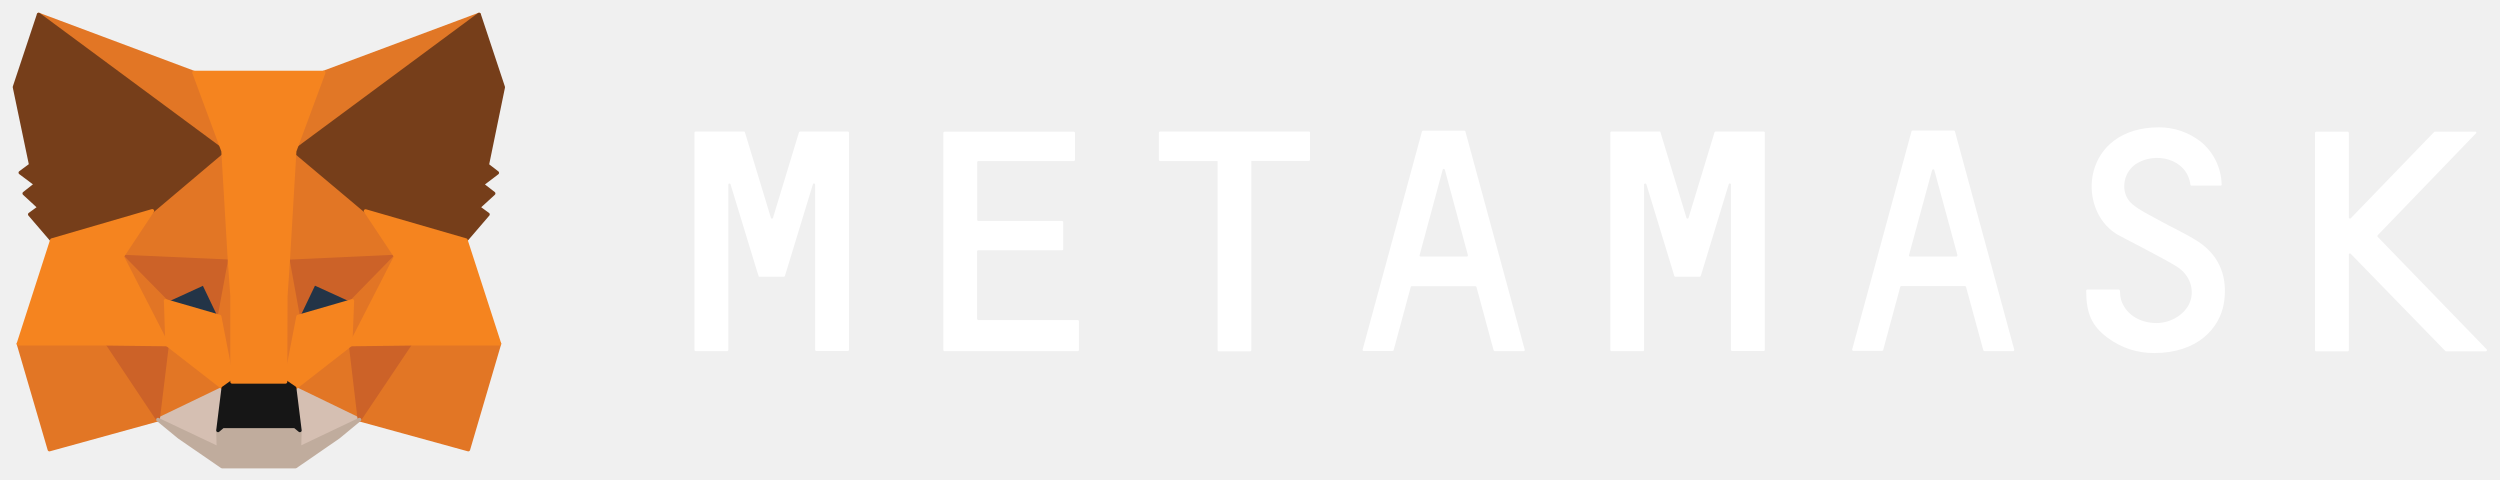
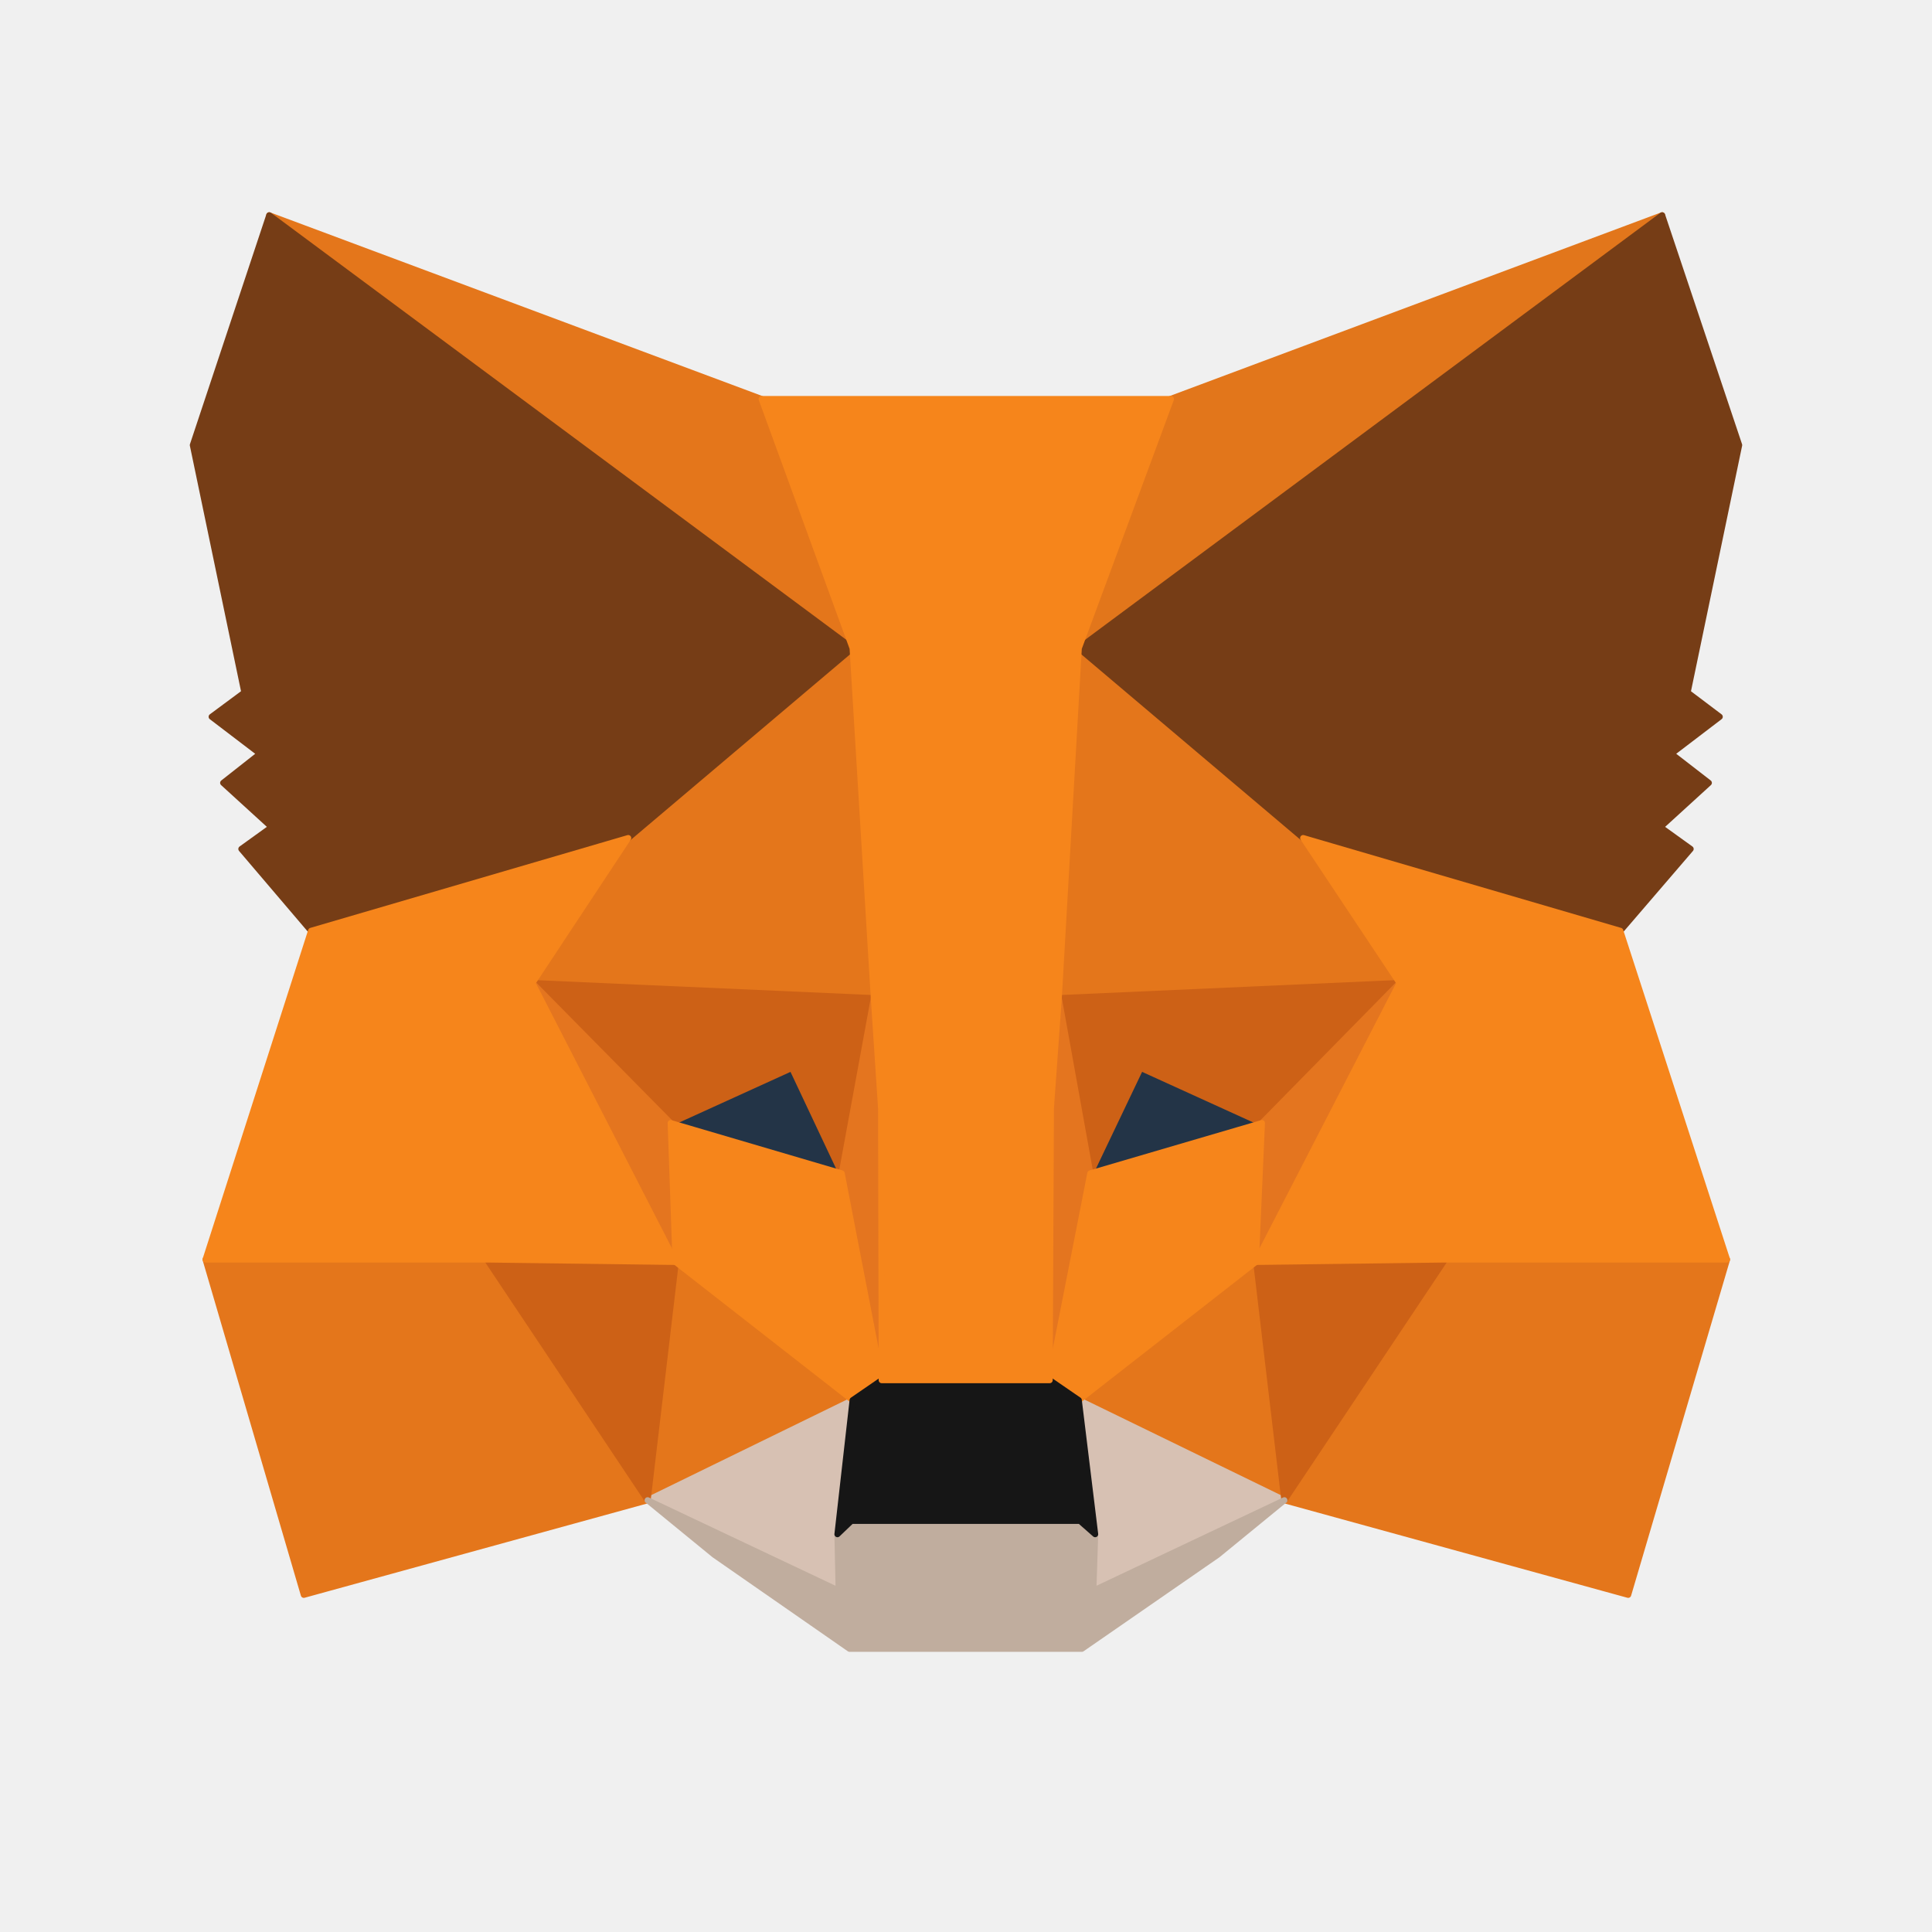
- <svg xmlns="http://www.w3.org/2000/svg" fill="none" viewBox="0 0 172 33">
-   <path fill="#ffffff" d="M151.26 16.64c-.89-.58-1.86-1-2.78-1.52-.6-.33-1.24-.63-1.76-1.06-.88-.72-.7-2.15.22-2.77 1.33-.88 3.52-.39 3.76 1.41 0 .04.04.07.08.07h2c.05 0 .09-.04.07-.1a3.94 3.94 0 00-1.46-2.94 4.66 4.66 0 00-2.84-.97c-5.28 0-5.77 5.59-2.92 7.35.33.2 3.12 1.6 4.1 2.21 1 .61 1.3 1.73.88 2.6-.4.81-1.4 1.37-2.42 1.3-1.1-.06-1.96-.66-2.26-1.59-.05-.17-.08-.5-.08-.63a.09.09 0 00-.08-.08h-2.17c-.03 0-.07.04-.07.08 0 1.56.39 2.43 1.45 3.22 1 .75 2.1 1.07 3.22 1.07 2.97 0 4.5-1.68 4.8-3.41.28-1.7-.22-3.23-1.74-4.24zm-94.2-7.59h-2.02a.09.09 0 00-.07.05l-1.78 5.86a.08.08 0 01-.16 0L51.25 9.1c-.01-.04-.04-.05-.08-.05h-3.31c-.04 0-.08.04-.08.07v14.96c0 .04.04.08.08.08h2.17c.04 0 .08-.04.08-.08V12.7c0-.09.13-.1.15-.02l1.8 5.9.13.4c0 .05.03.06.07.06h1.67c.04 0 .06-.03.07-.05l.13-.42 1.8-5.9c.02-.08.15-.06.15.03v11.37c0 .04.04.08.08.08h2.17c.04 0 .08-.04.08-.08V9.12c0-.03-.04-.07-.08-.07h-1.27zm60.98 0a.09.09 0 00-.08.05l-1.78 5.86a.08.08 0 01-.16 0l-1.78-5.86c0-.04-.03-.05-.07-.05h-3.3c-.04 0-.08.04-.08.07v14.96c0 .04.04.08.08.08h2.17c.03 0 .07-.04.07-.08V12.7c0-.09.13-.1.16-.02l1.8 5.9.12.4c.02.05.04.06.08.06h1.66a.1.1 0 00.08-.05l.13-.42 1.8-5.9c.02-.08.15-.06.15.03v11.37c0 .04.04.08.08.08h2.17c.04 0 .08-.04.08-.08V9.12c0-.03-.04-.07-.08-.07h-3.3zm-27.99 0H79.8c-.03 0-.07.04-.07.07V11c0 .04.04.08.07.08h3.97v13c0 .05.04.09.07.09h2.17c.04 0 .08-.04.08-.08V11.07h3.96c.04 0 .08-.04.08-.08V9.12c0-.03-.02-.07-.08-.07zm12.8 15.11h1.98c.05 0 .09-.06.07-.1l-4.08-15.01c0-.04-.03-.06-.07-.06H97.9a.09.09 0 00-.07.06l-4.08 15c-.02.05.02.1.07.1h1.98c.04 0 .06-.02.08-.05l1.18-4.36c.01-.04.04-.05.08-.05h4.36c.04 0 .07.02.08.05l1.18 4.36c.02.03.06.06.08.06zm-5.18-6.61l1.58-5.85a.08.08 0 01.16 0l1.58 5.85c.02.05-.02.1-.07.1h-3.17c-.06 0-.1-.05-.08-.1zm38.85 6.61h1.98c.05 0 .09-.06.08-.1L134.5 9.04c-.02-.04-.04-.06-.08-.06h-2.83a.09.09 0 00-.08.06l-4.08 15c-.01.05.03.1.08.1h1.97c.04 0 .07-.02.08-.05l1.18-4.36c.02-.04.04-.05.08-.05h4.37c.03 0 .06.02.07.05l1.19 4.36c0 .03.04.06.07.06zm-5.18-6.61l1.59-5.85a.08.08 0 01.15 0l1.59 5.85c0 .05-.03.1-.08.1h-3.17c-.05 0-.1-.05-.08-.1zm-64.12 4.39V17.3c0-.04.03-.08.07-.08h5.78c.04 0 .08-.04.08-.07v-1.87a.09.09 0 00-.08-.08H67.3c-.04 0-.07-.04-.07-.08v-3.96c0-.04.03-.08.07-.08h6.58c.04 0 .08-.04.08-.08V9.14a.09.09 0 00-.08-.08h-8.9a.09.09 0 00-.08.08v14.94c0 .04.04.08.08.08h9.17c.04 0 .08-.04.08-.08V22.1a.09.09 0 00-.08-.08h-6.86c-.04-.01-.06-.04-.06-.09zm103.86 2.09l-7.5-7.74a.08.08 0 010-.1l6.75-7a.07.07 0 00-.06-.13h-2.76c-.03 0-.04.01-.05.03l-5.73 5.93a.08.08 0 01-.13-.05V9.14a.09.09 0 00-.08-.08h-2.17a.09.09 0 00-.08.08v14.95c0 .04.04.08.08.08h2.17c.04 0 .08-.04.08-.08v-6.58c0-.07.09-.1.13-.05l6.5 6.68a.1.1 0 00.04.03h2.77c.05-.01.1-.1.04-.14z" />
-   <path fill="#E17726" stroke="#E17726" stroke-linecap="round" stroke-linejoin="round" stroke-width=".25" d="M32.96 1l-13.14 9.72 2.45-5.73L32.96 1z" />
-   <path fill="#E27625" stroke="#E27625" stroke-linecap="round" stroke-linejoin="round" stroke-width=".25" d="M2.66 1l13.02 9.8L13.35 5 2.66 1zm25.57 22.53l-3.5 5.34 7.49 2.06 2.14-7.28-6.13-.12zm-26.96.12l2.13 7.28 7.47-2.06-3.48-5.34-6.12.12z" />
-   <path fill="#E27625" stroke="#E27625" stroke-linecap="round" stroke-linejoin="round" stroke-width=".25" d="M10.47 14.51l-2.08 3.14 7.4.34-.24-7.97-5.08 4.5zm14.68.01l-5.16-4.6-.17 8.07 7.4-.34-2.07-3.13zM10.87 28.87l4.49-2.16-3.86-3-.63 5.16zm9.4-2.17l4.46 2.17-.6-5.17-3.86 3z" />
-   <path fill="#D5BFB2" stroke="#D5BFB2" stroke-linecap="round" stroke-linejoin="round" stroke-width=".25" d="M24.73 28.87l-4.46-2.16.36 2.9-.04 1.23 4.14-1.97zm-13.86 0l4.16 1.97-.03-1.23.36-2.9-4.49 2.16z" />
-   <path fill="#233447" stroke="#233447" stroke-linecap="round" stroke-linejoin="round" stroke-width=".25" d="M15.1 21.78l-3.7-1.08 2.62-1.2 1.09 2.28zm5.41 0l1.1-2.29 2.63 1.2-3.73 1.1z" />
-   <path fill="#CC6228" stroke="#CC6228" stroke-linecap="round" stroke-linejoin="round" stroke-width=".25" d="M10.87 28.87l.65-5.34-4.13.12 3.48 5.22zm13.23-5.34l.63 5.34 3.5-5.22-4.13-.12zm3.13-5.88l-7.4.34.68 3.8 1.1-2.3 2.63 1.2 2.99-3.04zM11.4 20.7l2.62-1.2 1.09 2.28.69-3.8-7.4-.33 3 3.05z" />
-   <path fill="#E27525" stroke="#E27525" stroke-linecap="round" stroke-linejoin="round" stroke-width=".25" d="M8.4 17.65l3.1 6.05-.1-3-3-3.05zm15.84 3.05l-.12 3 3.1-6.05-2.98 3.05zm-8.44-2.71l-.7 3.8.88 4.48.2-5.91-.38-2.37zm4.02 0l-.36 2.36.18 5.92.87-4.49-.69-3.8z" />
-   <path fill="#F5841F" stroke="#F5841F" stroke-linecap="round" stroke-linejoin="round" stroke-width=".25" d="M20.51 21.78l-.87 4.49.63.44 3.85-3 .12-3.01-3.73 1.08zM11.4 20.7l.1 3 3.86 3 .62-.43-.87-4.49-3.72-1.08z" />
-   <path fill="#C0AC9D" stroke="#C0AC9D" stroke-linecap="round" stroke-linejoin="round" stroke-width=".25" d="M20.6 30.84l.03-1.23-.34-.28h-4.96l-.33.28.03 1.23-4.16-1.97 1.46 1.2 2.95 2.03h5.05l2.96-2.04 1.44-1.19-4.14 1.97z" />
-   <path fill="#161616" stroke="#161616" stroke-linecap="round" stroke-linejoin="round" stroke-width=".25" d="M20.27 26.7l-.63-.43h-3.66l-.62.44-.36 2.9.33-.28h4.96l.34.28-.36-2.9z" />
-   <path fill="#763E1A" stroke="#763E1A" stroke-linecap="round" stroke-linejoin="round" stroke-width=".25" d="M33.52 11.35L34.62 6l-1.66-5-12.7 9.4 4.89 4.11 6.9 2.01 1.52-1.77-.66-.48 1.05-.96-.8-.62 1.05-.8-.7-.54zM1 5.99l1.12 5.36-.72.53 1.07.8-.8.63 1.04.96-.66.48 1.52 1.77 6.9-2 4.89-4.13L2.66 1 1 5.99z" />
-   <path fill="#F5841F" stroke="#F5841F" stroke-linecap="round" stroke-linejoin="round" stroke-width=".25" d="M32.05 16.52l-6.9-2 2.08 3.13-3.1 6.05 4.1-.05h6.13l-2.31-7.13zm-21.58-2.01l-6.9 2.01-2.3 7.13H7.4l4.1.05-3.1-6.05 2.08-3.14zm9.35 3.48l.45-7.6 2-5.4h-8.92l2 5.4.45 7.6.17 2.38v5.9h3.67l.02-5.9.16-2.38z" />
+ <svg xmlns="http://www.w3.org/2000/svg" version="1.1" id="Layer_1" x="0px" y="0px" viewBox="0 0 318.6 318.6" style="enable-background:new 0 0 318.6 318.6;" xml:space="preserve">
+   <style type="text/css">
+ 	.st0{fill:#E2761B;stroke:#E2761B;stroke-linecap:round;stroke-linejoin:round;}
+ 	.st1{fill:#E4761B;stroke:#E4761B;stroke-linecap:round;stroke-linejoin:round;}
+ 	.st2{fill:#D7C1B3;stroke:#D7C1B3;stroke-linecap:round;stroke-linejoin:round;}
+ 	.st3{fill:#233447;stroke:#233447;stroke-linecap:round;stroke-linejoin:round;}
+ 	.st4{fill:#CD6116;stroke:#CD6116;stroke-linecap:round;stroke-linejoin:round;}
+ 	.st5{fill:#E4751F;stroke:#E4751F;stroke-linecap:round;stroke-linejoin:round;}
+ 	.st6{fill:#F6851B;stroke:#F6851B;stroke-linecap:round;stroke-linejoin:round;}
+ 	.st7{fill:#C0AD9E;stroke:#C0AD9E;stroke-linecap:round;stroke-linejoin:round;}
+ 	.st8{fill:#161616;stroke:#161616;stroke-linecap:round;stroke-linejoin:round;}
+ 	.st9{fill:#763D16;stroke:#763D16;stroke-linecap:round;stroke-linejoin:round;}
+ </style>
+   <polygon class="st0" points="274.1,35.5 174.6,109.4 193,65.8 " />
+   <g>
+     <polygon class="st1" points="44.4,35.5 143.1,110.1 125.6,65.8  " />
+     <polygon class="st1" points="238.3,206.8 211.8,247.4 268.5,263 284.8,207.7  " />
+     <polygon class="st1" points="33.9,207.7 50.1,263 106.8,247.4 80.3,206.8  " />
+     <polygon class="st1" points="103.6,138.2 87.8,162.1 144.1,164.6 142.1,104.1  " />
+     <polygon class="st1" points="214.9,138.2 175.9,103.4 174.6,164.6 230.8,162.1  " />
+     <polygon class="st1" points="106.8,247.4 140.6,230.9 111.4,208.1  " />
+     <polygon class="st1" points="177.9,230.9 211.8,247.4 207.1,208.1  " />
+   </g>
+   <g>
+     <polygon class="st2" points="211.8,247.4 177.9,230.9 180.6,253 180.3,262.3  " />
+     <polygon class="st2" points="106.8,247.4 138.3,262.3 138.1,253 140.6,230.9  " />
+   </g>
+   <polygon class="st3" points="138.8,193.5 110.6,185.2 130.5,176.1 " />
+   <polygon class="st3" points="179.7,193.5 188,176.1 208,185.2 " />
+   <g>
+     <polygon class="st4" points="106.8,247.4 111.6,206.8 80.3,207.7  " />
+     <polygon class="st4" points="207,206.8 211.8,247.4 238.3,207.7  " />
+     <polygon class="st4" points="230.8,162.1 174.6,164.6 179.8,193.5 188.1,176.1 208.1,185.2  " />
+     <polygon class="st4" points="110.6,185.2 130.6,176.1 138.8,193.5 144.1,164.6 87.8,162.1  " />
+   </g>
+   <g>
+     <polygon class="st5" points="87.8,162.1 111.4,208.1 110.6,185.2  " />
+     <polygon class="st5" points="208.1,185.2 207.1,208.1 230.8,162.1  " />
+     <polygon class="st5" points="144.1,164.6 138.8,193.5 145.4,227.6 146.9,182.7  " />
+     <polygon class="st5" points="174.6,164.6 171.9,182.6 173.1,227.6 179.8,193.5  " />
+   </g>
+   <polygon class="st6" points="179.8,193.5 173.1,227.6 177.9,230.9 207.1,208.1 208.1,185.2 " />
+   <polygon class="st6" points="110.6,185.2 111.4,208.1 140.6,230.9 145.4,227.6 138.8,193.5 " />
+   <polygon class="st7" points="180.3,262.3 180.6,253 178.1,250.8 140.4,250.8 138.1,253 138.3,262.3 106.8,247.4 117.8,256.4   140.1,271.9 178.4,271.9 200.8,256.4 211.8,247.4 " />
+   <polygon class="st8" points="177.9,230.9 173.1,227.6 145.4,227.6 140.6,230.9 138.1,253 140.4,250.8 178.1,250.8 180.6,253 " />
+   <g>
+     <polygon class="st9" points="278.3,114.2 286.8,73.4 274.1,35.5 177.9,106.9 214.9,138.2 267.2,153.5 278.8,140 273.8,136.4    281.8,129.1 275.6,124.3 283.6,118.2  " />
+     <polygon class="st9" points="31.8,73.4 40.3,114.2 34.9,118.2 42.9,124.3 36.8,129.1 44.8,136.4 39.8,140 51.3,153.5 103.6,138.2    140.6,106.9 44.4,35.5  " />
+   </g>
+   <polygon class="st6" points="267.2,153.5 214.9,138.2 230.8,162.1 207.1,208.1 238.3,207.7 284.8,207.7 " />
+   <polygon class="st6" points="103.6,138.2 51.3,153.5 33.9,207.7 80.3,207.7 111.4,208.1 87.8,162.1 " />
+   <polygon class="st6" points="174.6,164.6 177.9,106.9 193.1,65.8 125.6,65.8 140.6,106.9 144.1,164.6 145.3,182.8 145.4,227.6   173.1,227.6 173.3,182.8 " />
</svg>
